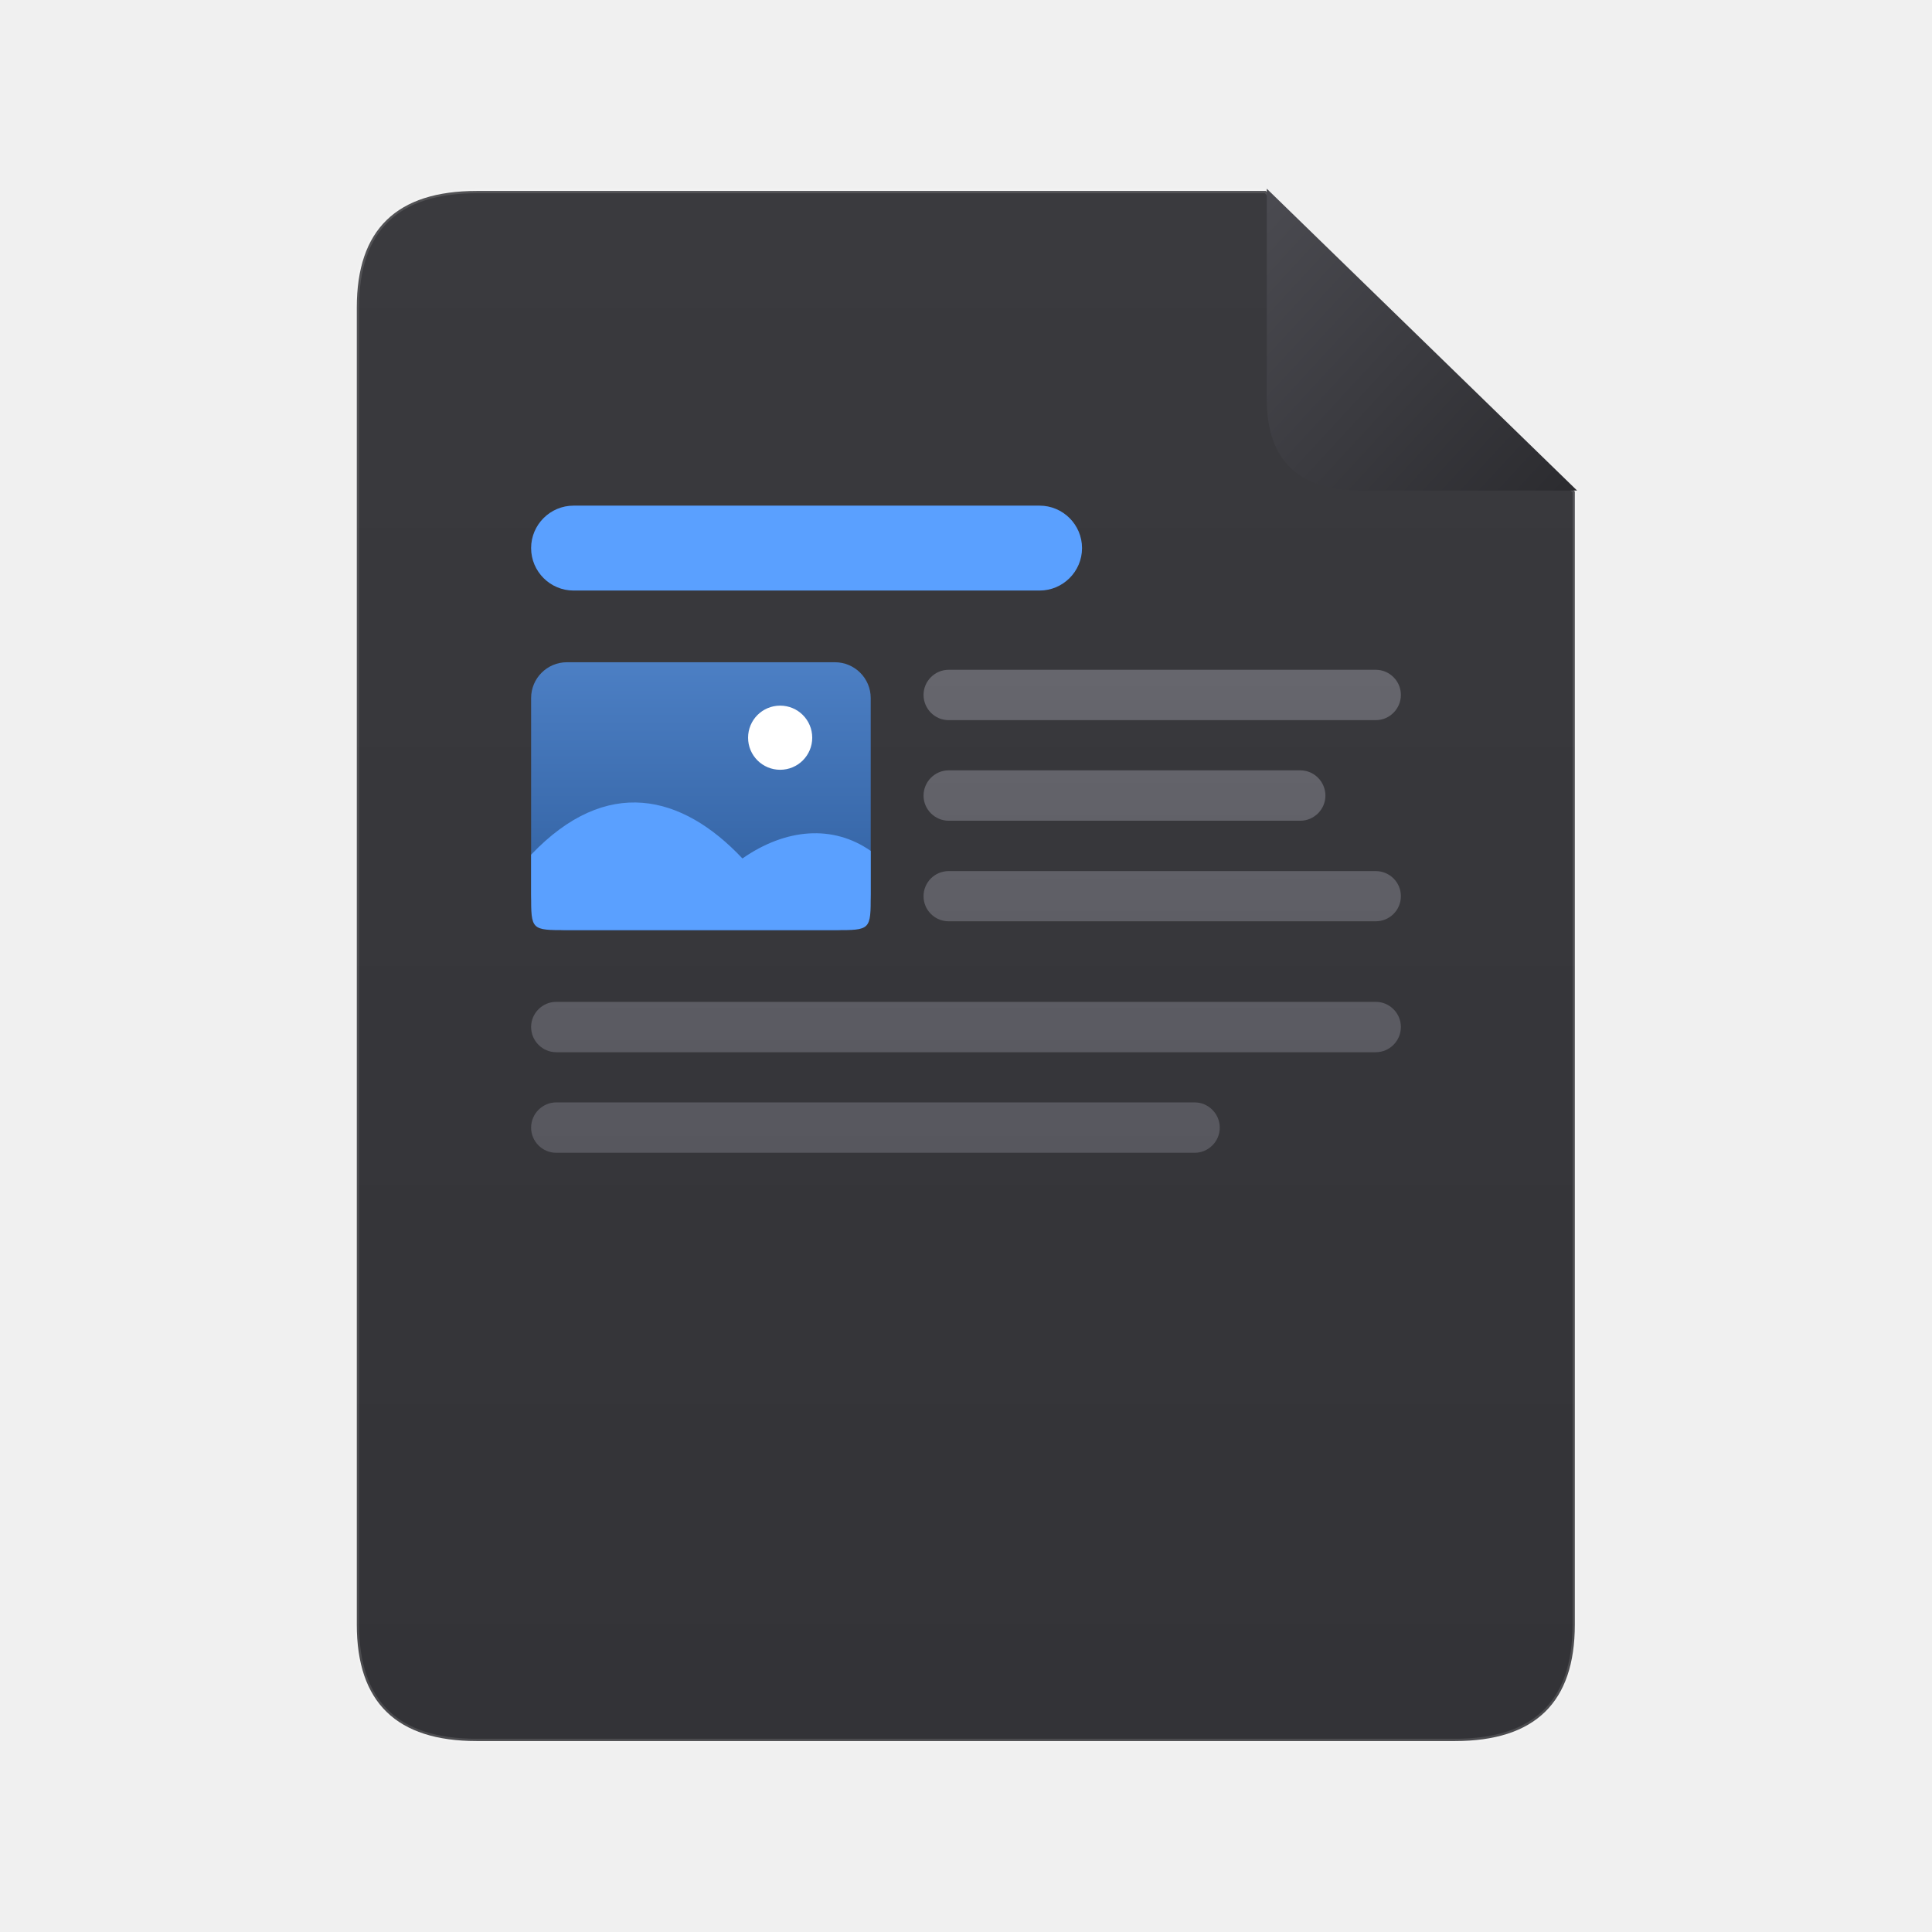
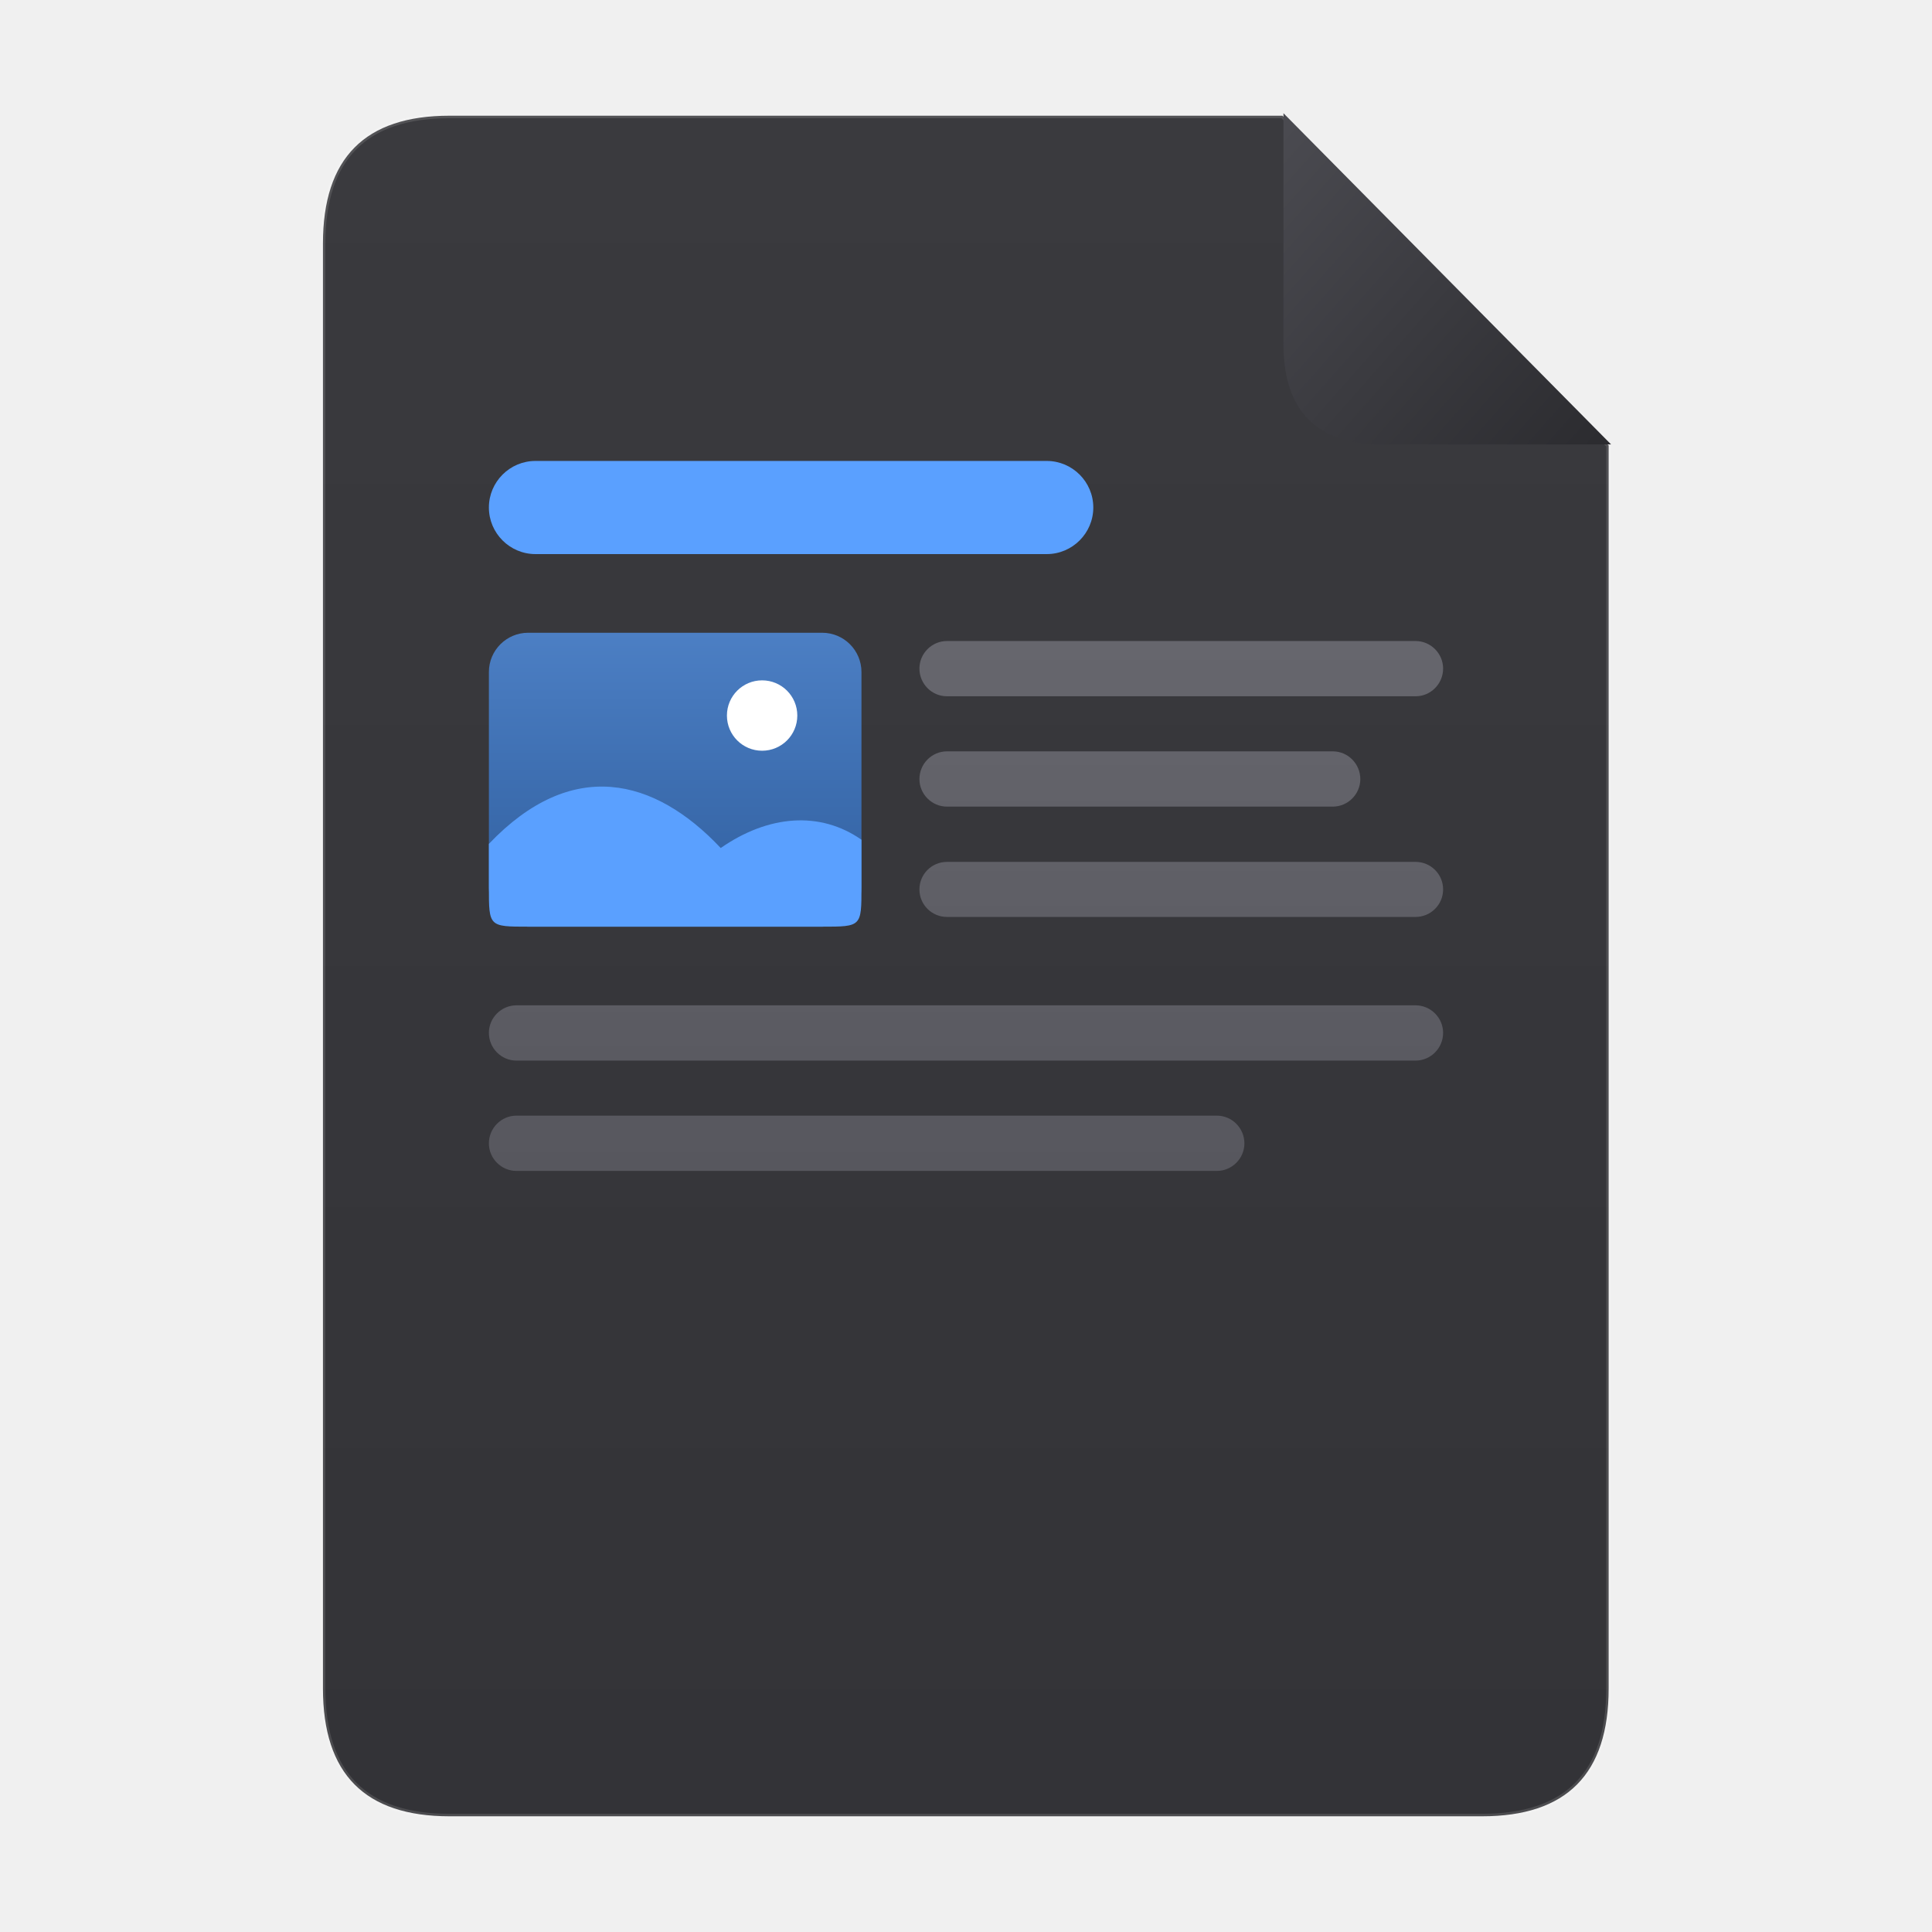
<svg xmlns="http://www.w3.org/2000/svg" xmlns:xlink="http://www.w3.org/1999/xlink" width="1024px" height="1024px" viewBox="0 0 1024 1024" version="1.1">
  <defs>
    <path d="M835.9,260 L835.9,861 C835.9,903 814.3,924 771.1,924 L252.7,924 C209.5,924 187.9,903 187.9,861 L187.9,163 C187.9,121 209.5,100 252.7,100 L671.4,100 Z" id="path-1" />
    <linearGradient x1="50%" y1="0%" x2="50%" y2="100%" id="linearGradient-2">
      <stop stop-color="#3A3A3E" offset="0%" />
      <stop stop-color="#333337" offset="100%" />
    </linearGradient>
    <linearGradient x1="50%" y1="0%" x2="50%" y2="100%" id="linearGradient-3">
      <stop stop-color="#4C7FC4" offset="0%" />
      <stop stop-color="#2F5E9E" offset="100%" />
    </linearGradient>
    <linearGradient x1="50%" y1="0%" x2="50%" y2="100%" id="linearGradient-4">
      <stop stop-color="#66666D" offset="0%" />
      <stop stop-color="#57575E" offset="100%" />
    </linearGradient>
    <linearGradient x1="0%" y1="5.252%" x2="100%" y2="94.748%" id="linearGradient-5">
      <stop stop-color="#4A4A50" offset="0%" />
      <stop stop-color="#2C2C30" offset="100%" />
    </linearGradient>
  </defs>
-   <g id="icon-dark" stroke="none" fill="none" xlink:href="#path-1" fill-rule="evenodd">
-     <path d="M670.909,101.21 L834.69,260.511 L834.69,861 C834.69,902.324 813.639,922.79 771.1,922.79 L252.7,922.79 C210.161,922.79 189.11,902.324 189.11,861 L189.11,163 C189.11,121.676 210.161,101.21 252.7,101.21 Z" id="Page" stroke-opacity="0.122" stroke="#FFFFFF" stroke-width="2.42" fill="url(#linearGradient-2)" />
+   <g id="icon-dark" transform="matrix(1.097087, 0, 0, 1.097087, -49.70874, -49.70874)" stroke="none" fill="none" xlink:href="#path-1" fill-rule="evenodd">
+     <path d="M670.909,101.21 L834.69,260.511 L834.69,861 C834.69,902.324 813.639,922.79 771.1,922.79 L252.7,922.79 C210.161,922.79 189.11,902.324 189.11,861 L189.11,163 C189.11,121.676 210.161,101.21 252.7,101.21 Z" id="Page" transform="matrix(0.962144, 0, 0, 1, 19.3825, 0)" stroke-opacity="0.122" stroke="#FFFFFF" stroke-width="2.42" fill="url(#linearGradient-2)" />
    <path d="M304,268 L551,268 C563.4,268 573.5,278.1 573.5,290.5 L573.5,290.5 C573.5,302.9 563.4,313 551,313 L304,313 C291.6,313 281.5,302.9 281.5,290.5 L281.5,290.5 C281.5,278.1 291.6,268 304,268 Z" id="Title" fill="#5AA0FF" />
    <path d="M300.5,351 L442.5,351 C453,351 461.5,359.5 461.5,370 L461.5,474 C461.5,484.5 453,493 442.5,493 L300.5,493 C290,493 281.5,484.5 281.5,474 L281.5,370 C281.5,359.5 290,351 300.5,351 Z" id="Picture" fill="url(#linearGradient-3)" />
    <path d="M281.5,453 C321.5,411 361.5,421 393.5,455 C416.5,439 441.5,437 461.5,451 L461.5,474 C461.5,493 461.5,493 442.5,493 L300.5,493 C281.5,493 281.5,493 281.5,474 L281.5,453 Z" id="Hill" fill="#5AA0FF" />
    <path d="M413.5,374 C422.9,374 430.5,381.6 430.5,391 C430.5,400.4 422.9,408 413.5,408 C404.1,408 396.5,400.4 396.5,391 C396.5,381.6 404.1,374 413.5,374 Z" id="Sun" fill="#FFFFFF" />
    <path d="M502.8,355 L729.2,355 C736.5,355 742.5,361 742.5,368.3 L742.5,368.3 C742.5,375.7 736.5,381.7 729.2,381.7 L502.8,381.7 C495.5,381.7 489.5,375.7 489.5,368.3 L489.5,368.3 C489.5,361 495.5,355 502.8,355 Z M502.8,408.3 L689.2,408.3 C696.5,408.3 702.5,414.3 702.5,421.7 L702.5,421.7 C702.5,429 696.5,435 689.2,435 L502.8,435 C495.5,435 489.5,429 489.5,421.7 L489.5,421.7 C489.5,414.3 495.5,408.3 502.8,408.3 Z M502.8,461.7 L729.2,461.7 C736.5,461.7 742.5,467.6 742.5,475 L742.5,475 C742.5,482.4 736.5,488.3 729.2,488.3 L502.8,488.3 C495.5,488.3 489.5,482.4 489.5,475 L489.5,475 C489.5,467.6 495.5,461.7 502.8,461.7 Z M294.8,531 L729.2,531 C736.5,531 742.5,537 742.5,544.3 L742.5,544.3 C742.5,551.7 736.5,557.7 729.2,557.7 L294.8,557.7 C287.5,557.7 281.5,551.7 281.5,544.3 L281.5,544.3 C281.5,537 287.5,531 294.8,531 Z M294.8,584.3 L633.2,584.3 C640.5,584.3 646.5,590.3 646.5,597.7 L646.5,597.7 C646.5,605 640.5,611 633.2,611 L294.8,611 C287.5,611 281.5,605 281.5,597.7 L281.5,597.7 C281.5,590.3 287.5,584.3 294.8,584.3 Z" id="Text" fill="url(#linearGradient-4)" />
-     <path d="M671.4,100 L835.9,260 L721.3,260 C688.1,260 671.4,243.8 671.4,211.5 L671.4,100 Z" id="Corner" fill="url(#linearGradient-5)" />
+     <path d="M671.4,100 L835.9,260 L721.3,260 C688.1,260 671.4,243.8 671.4,211.5 L671.4,100 Z" id="Corner" transform="matrix(0.962144, 0, 0, 1, 19.3825, 0)" fill="url(#linearGradient-5)" />
  </g>
</svg>
